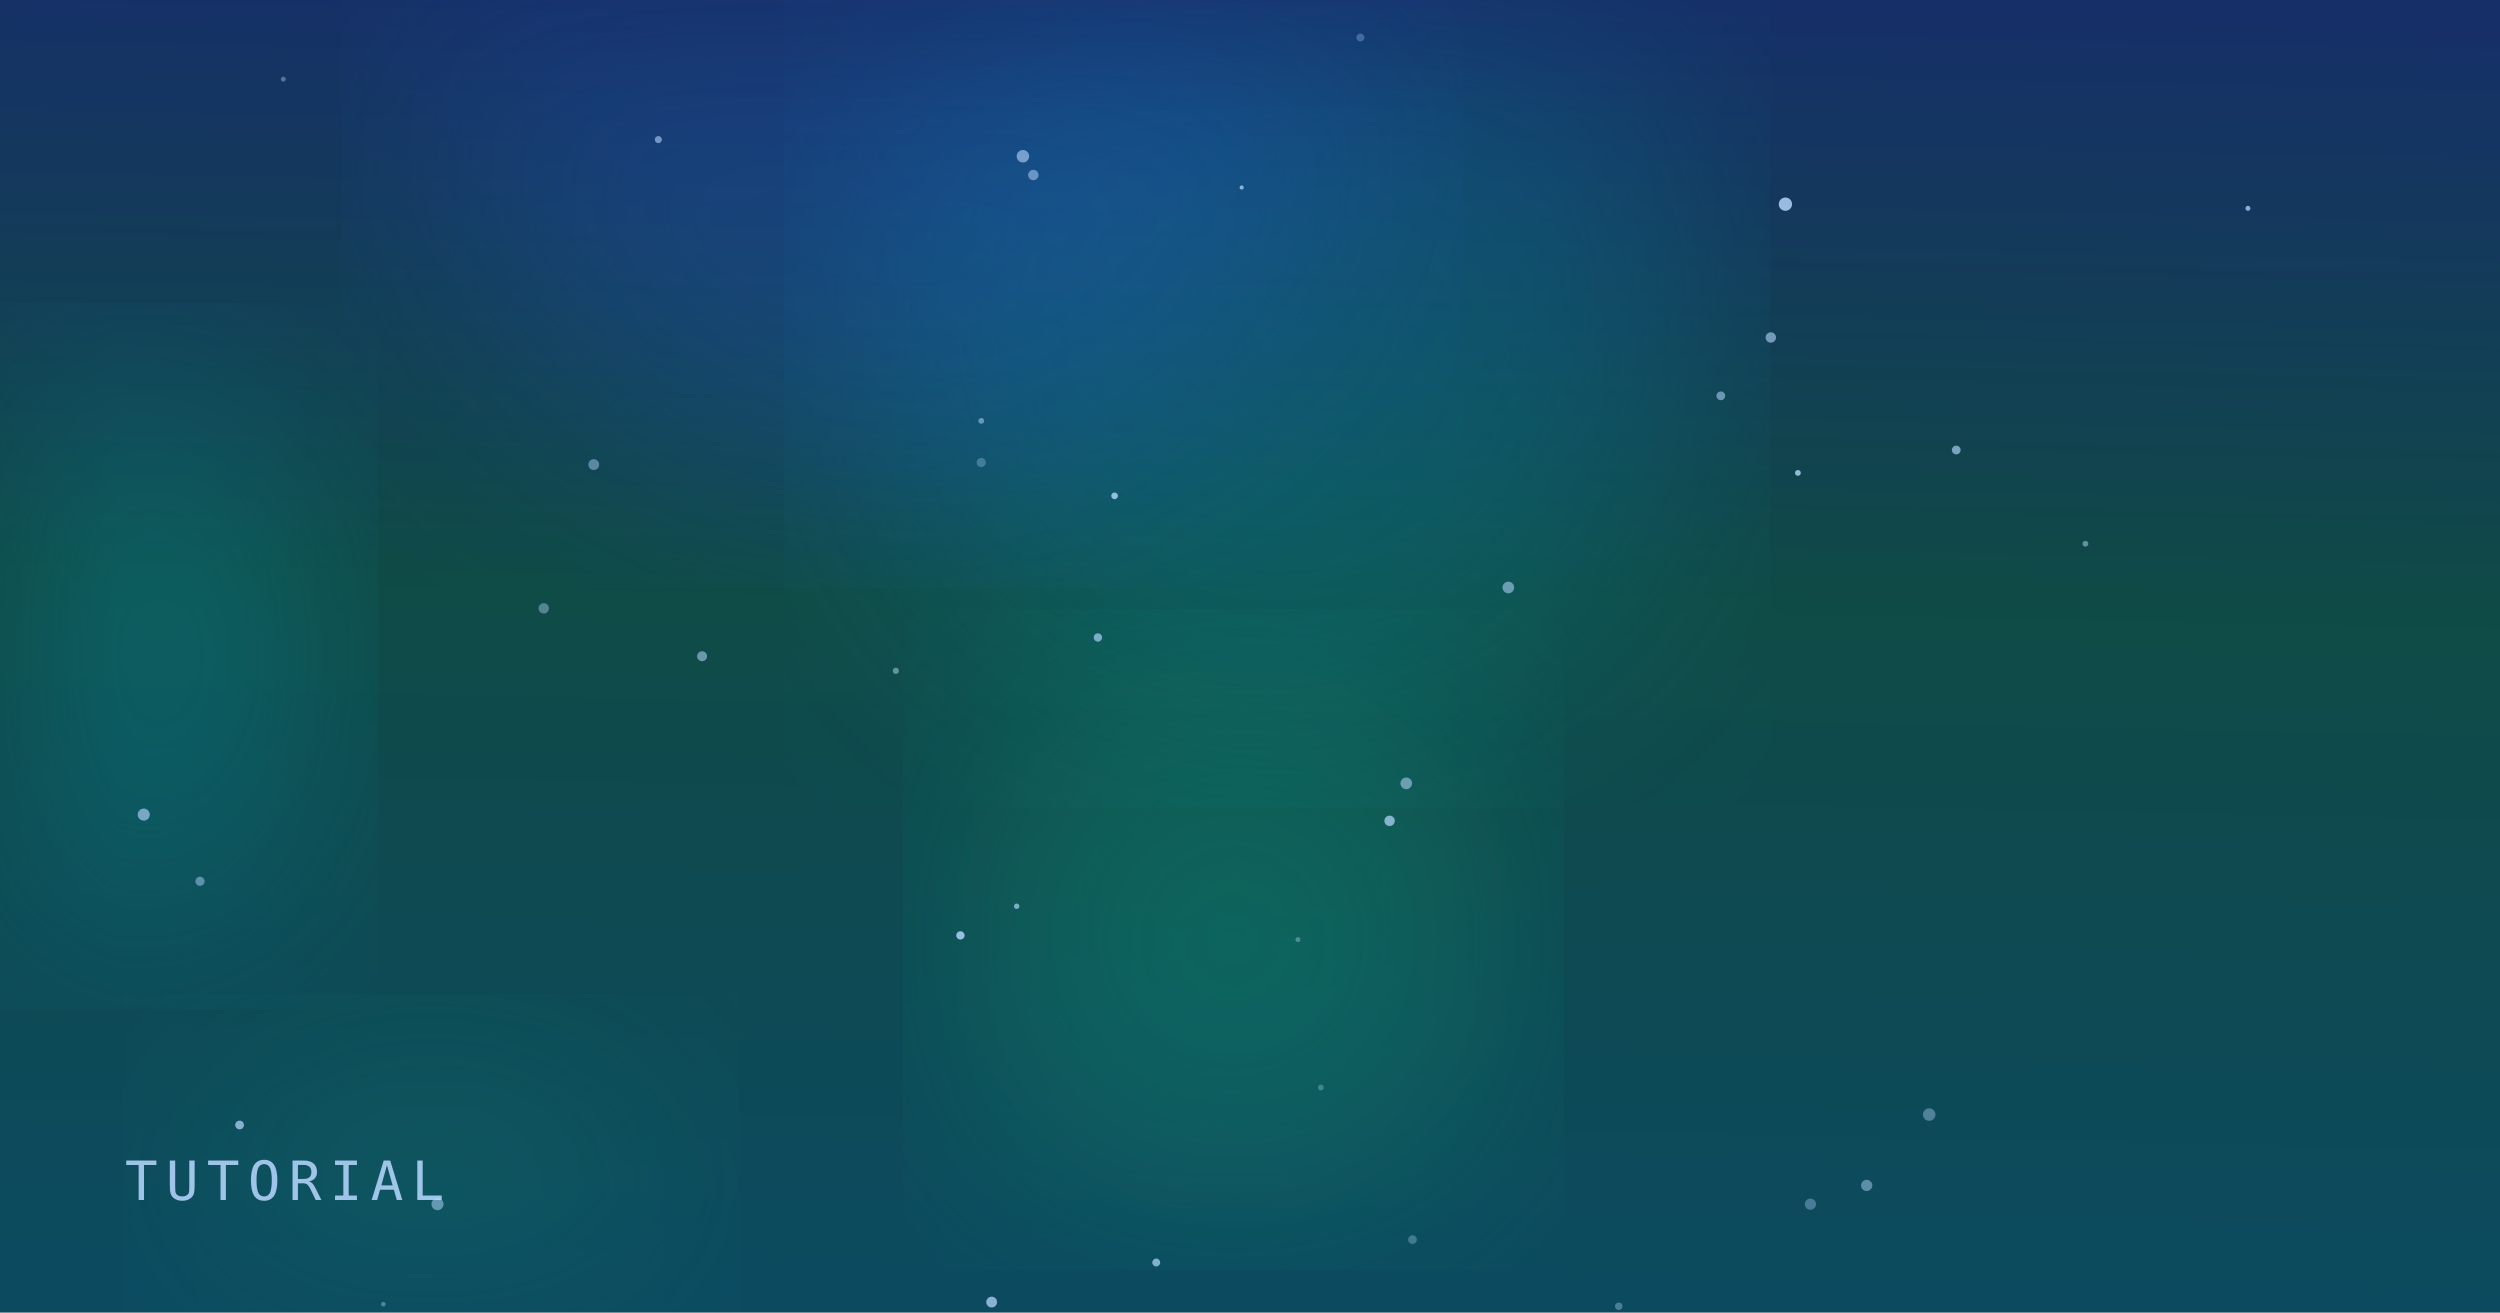
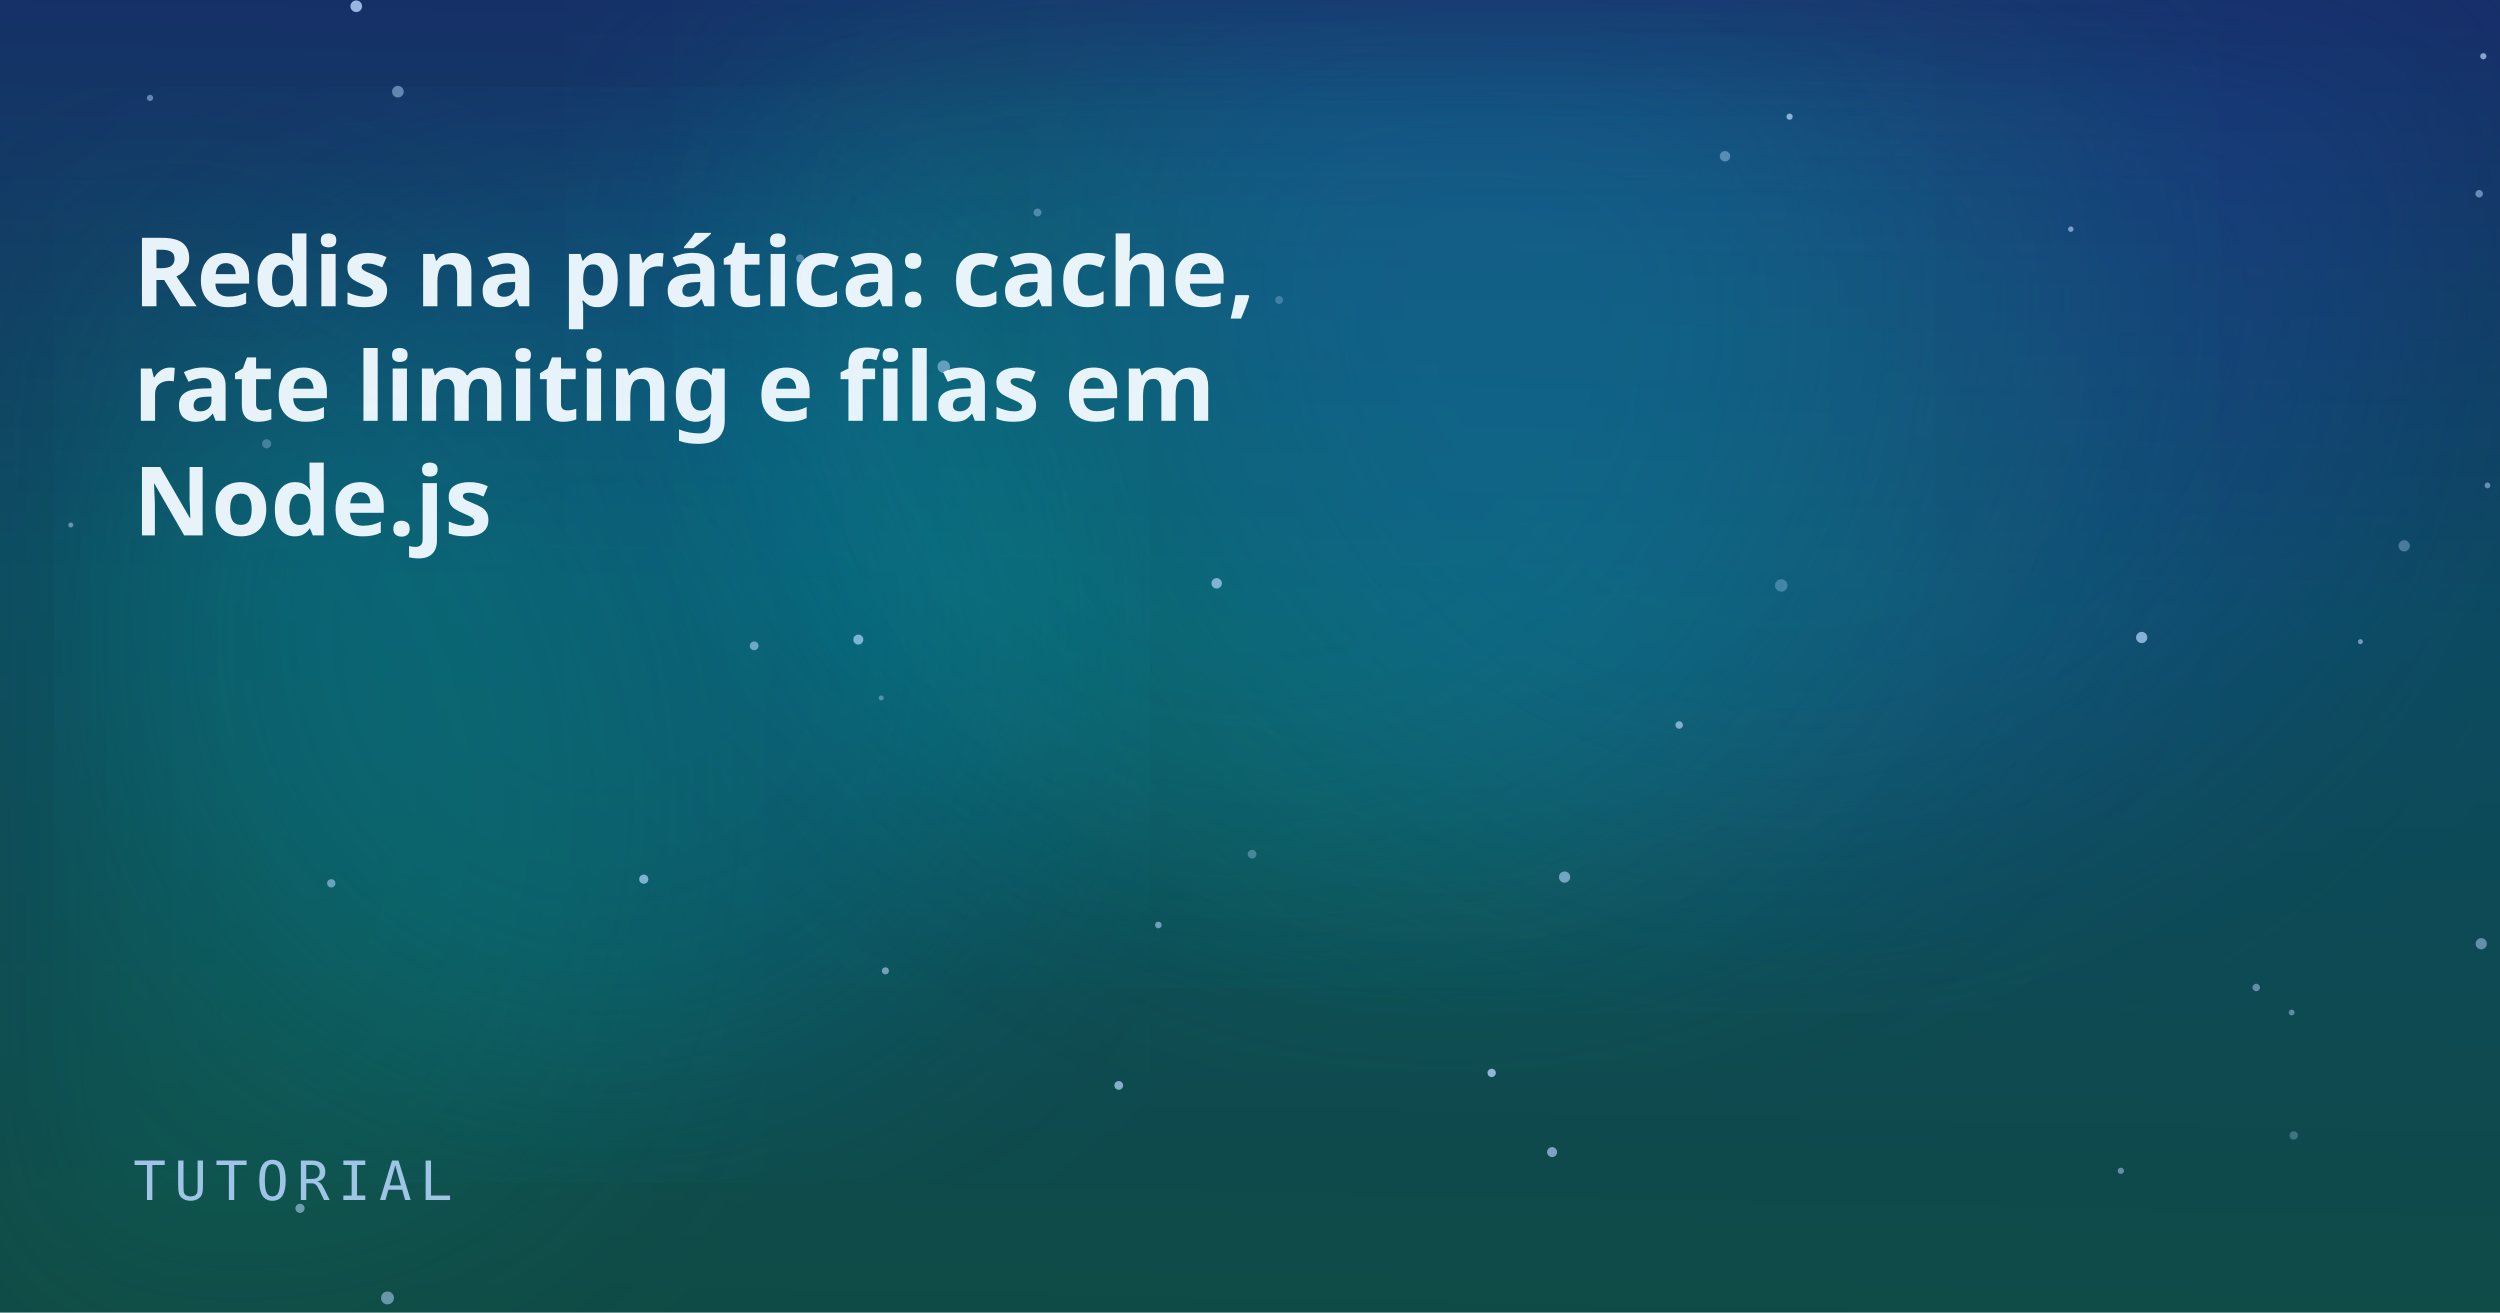
<svg xmlns="http://www.w3.org/2000/svg" width="1200" height="630" viewBox="0 0 1200 630">
  <defs>
    <linearGradient id="bg" gradientTransform="rotate(272 0.5 0.5)">
-       <stop offset="0" stop-color="#06b6d4" />
-       <stop offset="0.55" stop-color="#10b981" />
+       <stop offset="0" stop-color="#10b981" />
+       <stop offset="0.55" stop-color="#06b6d4" />
      <stop offset="1" stop-color="#2563eb" />
    </linearGradient>
    <filter id="soft">
      <feGaussianBlur stdDeviation="60" />
    </filter>
  </defs>
  <rect width="1200" height="630" fill="#0f172a" />
  <rect width="1200" height="630" fill="url(#bg)" opacity="0.32" />
-   <circle cx="613" cy="151" r="197" fill="#06b6d4" opacity="0.18" filter="url(#soft)" />
-   <circle cx="592" cy="451" r="132" fill="#10b981" opacity="0.24" filter="url(#soft)" />
-   <circle cx="433" cy="13" r="224" fill="#2563eb" opacity="0.22" filter="url(#soft)" />
-   <circle cx="12" cy="315" r="141" fill="#06b6d4" opacity="0.22" filter="url(#soft)" />
-   <circle cx="207" cy="625" r="123" fill="#10b981" opacity="0.15" filter="url(#soft)" />
-   <circle cx="535" cy="238" r="1.6" fill="#b8d8ff" opacity="0.79" />
-   <circle cx="496" cy="84" r="2.5" fill="#b8d8ff" opacity="0.51" />
-   <circle cx="596" cy="90" r="1.0" fill="#b8d8ff" opacity="0.73" />
-   <circle cx="1079" cy="100" r="1.2" fill="#b8d8ff" opacity="0.73" />
-   <circle cx="471" cy="222" r="2.2" fill="#b8d8ff" opacity="0.30" />
-   <circle cx="316" cy="67" r="1.7" fill="#b8d8ff" opacity="0.57" />
-   <circle cx="136" cy="38" r="1.2" fill="#b8d8ff" opacity="0.38" />
-   <circle cx="476" cy="625" r="2.6" fill="#b8d8ff" opacity="0.72" />
-   <circle cx="488" cy="435" r="1.3" fill="#b8d8ff" opacity="0.66" />
-   <circle cx="337" cy="315" r="2.4" fill="#b8d8ff" opacity="0.54" />
-   <circle cx="184" cy="626" r="1.1" fill="#b8d8ff" opacity="0.39" />
-   <circle cx="869" cy="578" r="2.7" fill="#b8d8ff" opacity="0.35" />
-   <circle cx="430" cy="322" r="1.5" fill="#b8d8ff" opacity="0.49" />
-   <circle cx="69" cy="391" r="2.9" fill="#b8d8ff" opacity="0.62" />
-   <circle cx="777" cy="627" r="1.8" fill="#b8d8ff" opacity="0.36" />
-   <circle cx="527" cy="306" r="2.0" fill="#b8d8ff" opacity="0.65" />
-   <circle cx="857" cy="98" r="3.2" fill="#b8d8ff" opacity="0.81" />
-   <circle cx="555" cy="606" r="1.9" fill="#b8d8ff" opacity="0.70" />
-   <circle cx="210" cy="578" r="2.9" fill="#b8d8ff" opacity="0.51" />
-   <circle cx="96" cy="423" r="2.2" fill="#b8d8ff" opacity="0.47" />
-   <circle cx="826" cy="190" r="2.1" fill="#b8d8ff" opacity="0.55" />
-   <circle cx="667" cy="394" r="2.5" fill="#b8d8ff" opacity="0.71" />
-   <circle cx="678" cy="595" r="2.1" fill="#b8d8ff" opacity="0.31" />
-   <circle cx="653" cy="18" r="1.9" fill="#b8d8ff" opacity="0.29" />
-   <circle cx="471" cy="202" r="1.4" fill="#b8d8ff" opacity="0.51" />
-   <circle cx="285" cy="223" r="2.6" fill="#b8d8ff" opacity="0.45" />
-   <circle cx="675" cy="376" r="2.8" fill="#b8d8ff" opacity="0.54" />
-   <circle cx="1001" cy="261" r="1.4" fill="#b8d8ff" opacity="0.49" />
-   <circle cx="261" cy="292" r="2.5" fill="#b8d8ff" opacity="0.41" />
-   <circle cx="634" cy="522" r="1.4" fill="#b8d8ff" opacity="0.32" />
-   <circle cx="724" cy="282" r="2.8" fill="#b8d8ff" opacity="0.55" />
-   <circle cx="896" cy="569" r="2.7" fill="#b8d8ff" opacity="0.47" />
-   <circle cx="461" cy="449" r="2.0" fill="#b8d8ff" opacity="0.81" />
-   <circle cx="115" cy="540" r="2.1" fill="#b8d8ff" opacity="0.71" />
-   <circle cx="926" cy="535" r="3.0" fill="#b8d8ff" opacity="0.39" />
-   <circle cx="491" cy="75" r="3.0" fill="#b8d8ff" opacity="0.59" />
-   <circle cx="623" cy="451" r="1.2" fill="#b8d8ff" opacity="0.37" />
-   <circle cx="939" cy="216" r="2.1" fill="#b8d8ff" opacity="0.63" />
-   <circle cx="850" cy="162" r="2.5" fill="#b8d8ff" opacity="0.59" />
-   <circle cx="863" cy="227" r="1.4" fill="#b8d8ff" opacity="0.78" />
-   <text x="60" y="576" font-family="ui-monospace,monospace" font-size="26" fill="#b8d8ff" opacity="0.85" letter-spacing="4">TUTORIAL</text>
+   <circle cx="694" cy="144" r="309" fill="#10b981" opacity="0.17" filter="url(#soft)" />
+   <circle cx="289" cy="305" r="219" fill="#06b6d4" opacity="0.17" filter="url(#soft)" />
+   <circle cx="859" cy="121" r="304" fill="#2563eb" opacity="0.15" filter="url(#soft)" />
+   <circle cx="25" cy="384" r="285" fill="#10b981" opacity="0.10" filter="url(#soft)" />
+   <circle cx="600" cy="145" r="274" fill="#06b6d4" opacity="0.12" filter="url(#soft)" />
+   <circle cx="1190" cy="93" r="1.8" fill="#b8d8ff" opacity="0.52" />
+   <circle cx="453" cy="176" r="3.0" fill="#b8d8ff" opacity="0.50" />
+   <circle cx="159" cy="424" r="2.0" fill="#b8d8ff" opacity="0.55" />
+   <circle cx="171" cy="3" r="2.8" fill="#b8d8ff" opacity="0.79" />
+   <circle cx="191" cy="44" r="2.8" fill="#b8d8ff" opacity="0.49" />
+   <circle cx="423" cy="335" r="1.2" fill="#b8d8ff" opacity="0.41" />
+   <circle cx="128" cy="213" r="2.2" fill="#b8d8ff" opacity="0.32" />
+   <circle cx="72" cy="47" r="1.5" fill="#b8d8ff" opacity="0.49" />
+   <circle cx="1191" cy="453" r="2.7" fill="#b8d8ff" opacity="0.49" />
+   <circle cx="828" cy="75" r="2.5" fill="#b8d8ff" opacity="0.42" />
+   <circle cx="601" cy="410" r="2.1" fill="#b8d8ff" opacity="0.34" />
+   <circle cx="1192" cy="27" r="1.5" fill="#b8d8ff" opacity="0.68" />
+   <circle cx="1100" cy="486" r="1.4" fill="#b8d8ff" opacity="0.47" />
+   <circle cx="614" cy="144" r="1.9" fill="#b8d8ff" opacity="0.28" />
+   <circle cx="745" cy="553" r="2.4" fill="#b8d8ff" opacity="0.64" />
+   <circle cx="1194" cy="233" r="1.4" fill="#b8d8ff" opacity="0.51" />
+   <circle cx="584" cy="280" r="2.5" fill="#b8d8ff" opacity="0.68" />
+   <circle cx="186" cy="623" r="3.1" fill="#b8d8ff" opacity="0.53" />
+   <circle cx="1154" cy="262" r="2.7" fill="#b8d8ff" opacity="0.35" />
+   <circle cx="1101" cy="545" r="2.0" fill="#b8d8ff" opacity="0.30" />
+   <circle cx="806" cy="348" r="1.8" fill="#b8d8ff" opacity="0.66" />
+   <circle cx="362" cy="310" r="2.1" fill="#b8d8ff" opacity="0.58" />
+   <circle cx="751" cy="421" r="2.7" fill="#b8d8ff" opacity="0.59" />
+   <circle cx="1133" cy="308" r="1.2" fill="#b8d8ff" opacity="0.58" />
+   <circle cx="34" cy="252" r="1.2" fill="#b8d8ff" opacity="0.49" />
+   <circle cx="384" cy="124" r="1.9" fill="#b8d8ff" opacity="0.39" />
+   <circle cx="425" cy="466" r="1.7" fill="#b8d8ff" opacity="0.59" />
+   <circle cx="716" cy="515" r="2.0" fill="#b8d8ff" opacity="0.75" />
+   <circle cx="498" cy="102" r="1.9" fill="#b8d8ff" opacity="0.38" />
+   <circle cx="556" cy="444" r="1.6" fill="#b8d8ff" opacity="0.57" />
+   <circle cx="994" cy="110" r="1.3" fill="#b8d8ff" opacity="0.61" />
+   <circle cx="537" cy="521" r="2.1" fill="#b8d8ff" opacity="0.70" />
+   <circle cx="1083" cy="474" r="1.8" fill="#b8d8ff" opacity="0.48" />
+   <circle cx="855" cy="281" r="3.0" fill="#b8d8ff" opacity="0.31" />
+   <circle cx="1028" cy="306" r="2.7" fill="#b8d8ff" opacity="0.71" />
+   <circle cx="1018" cy="562" r="1.5" fill="#b8d8ff" opacity="0.50" />
+   <circle cx="144" cy="580" r="2.2" fill="#b8d8ff" opacity="0.56" />
+   <circle cx="859" cy="56" r="1.5" fill="#b8d8ff" opacity="0.72" />
+   <circle cx="412" cy="307" r="2.4" fill="#b8d8ff" opacity="0.67" />
+   <circle cx="309" cy="422" r="2.2" fill="#b8d8ff" opacity="0.68" />
+   <text x="64" y="147" font-family="ui-sans-serif,system-ui,sans-serif" font-size="46" font-weight="700" fill="#f0f9ff" opacity="0.96">Redis na prática: cache,</text>
+   <text x="64" y="202" font-family="ui-sans-serif,system-ui,sans-serif" font-size="46" font-weight="700" fill="#f0f9ff" opacity="0.96">rate limiting e filas em</text>
+   <text x="64" y="257" font-family="ui-sans-serif,system-ui,sans-serif" font-size="46" font-weight="700" fill="#f0f9ff" opacity="0.96">Node.js</text>
+   <text x="64" y="576" font-family="ui-monospace,monospace" font-size="26" fill="#b8d8ff" opacity="0.85" letter-spacing="4">TUTORIAL</text>
</svg>
